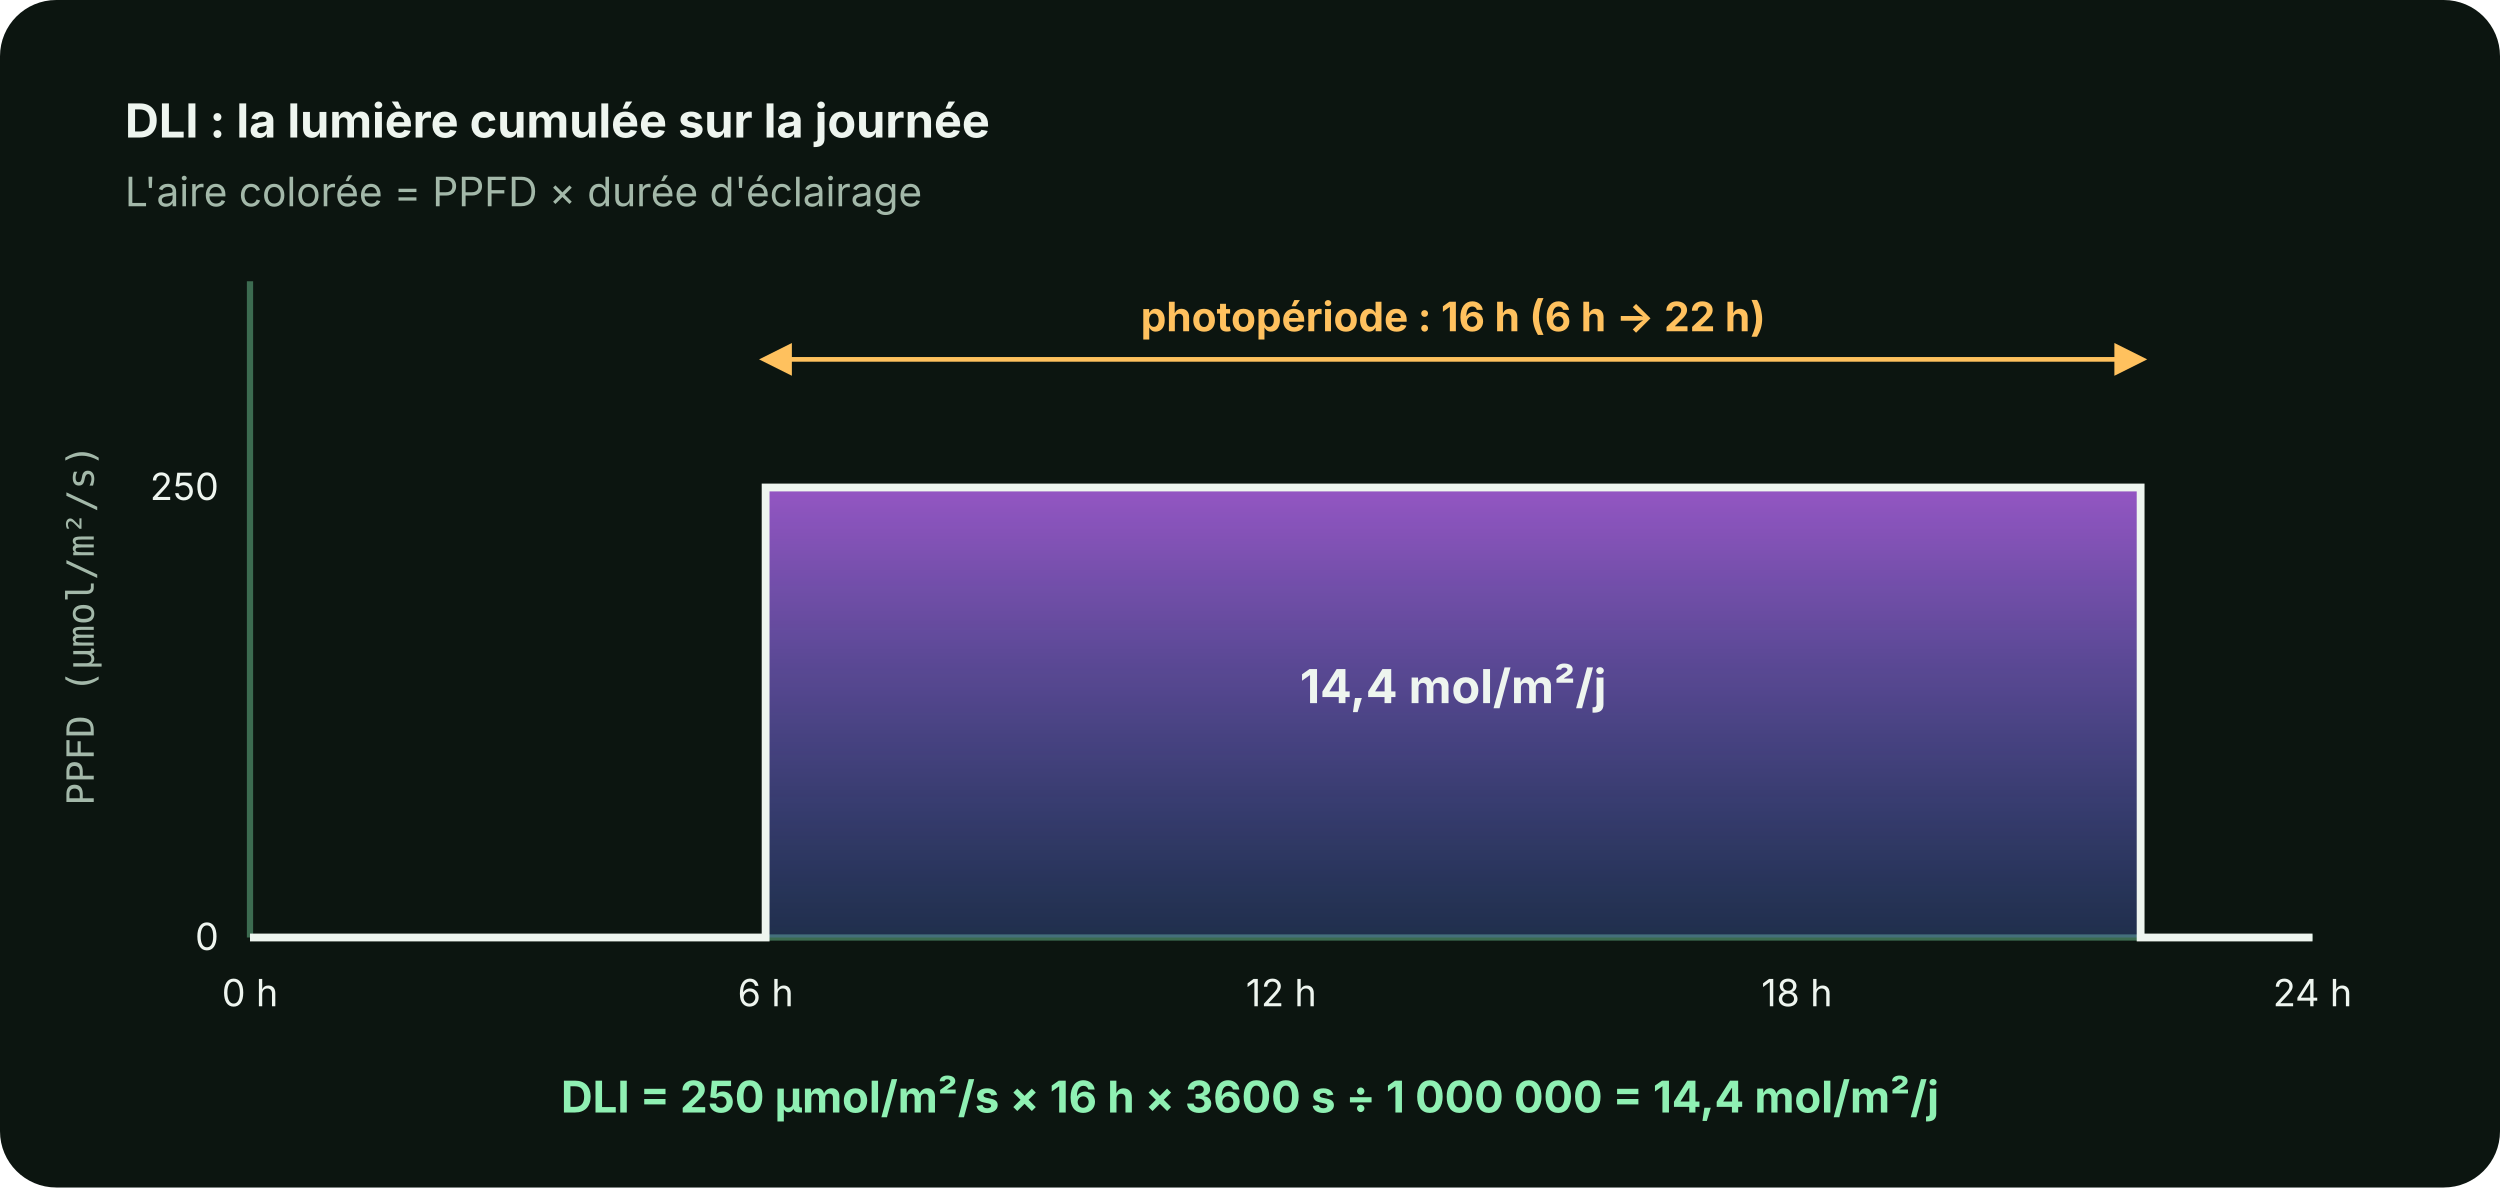
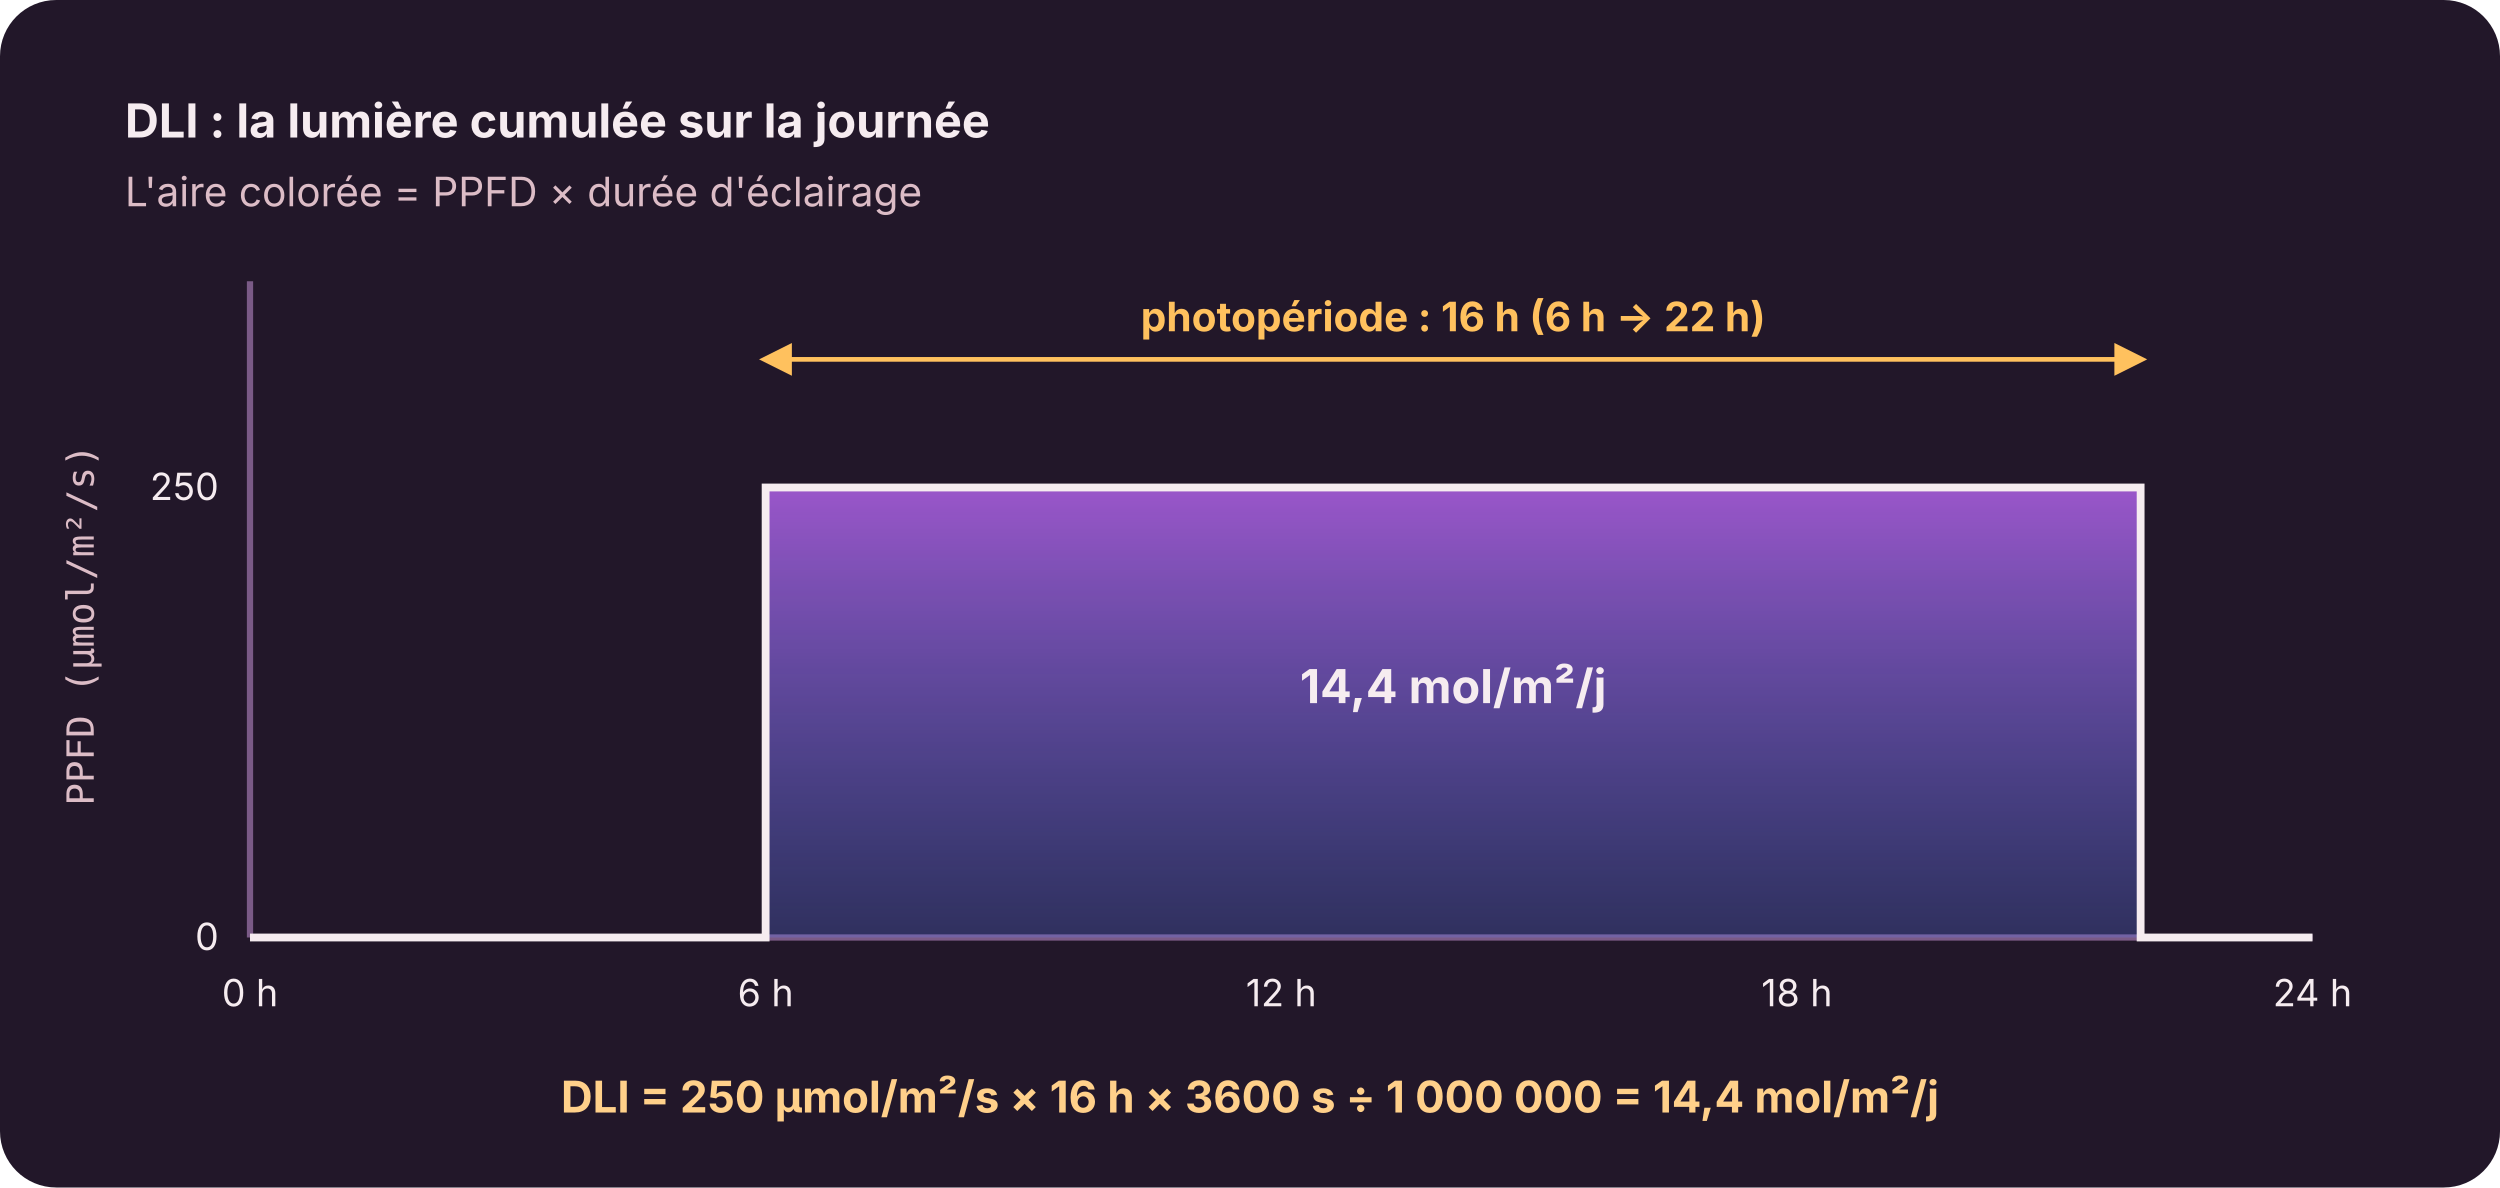
<svg xmlns="http://www.w3.org/2000/svg" viewBox="0 0 800 380" role="img">
  <defs>
    <linearGradient id="barre" x1="0" x2="1">
      <stop offset="0" stop-color="#5b7cff" />
      <stop offset=".5" stop-color="#c26bff" />
      <stop offset="1" stop-color="#ff4d6d" />
    </linearGradient>
    <linearGradient id="cone" x1="0" y1="0" x2="0" y2="1">
      <stop offset="0" stop-color="#fff1d2" stop-opacity=".5" />
      <stop offset="1" stop-color="#ffb3d1" stop-opacity=".03" />
    </linearGradient>
    <marker id="fl" viewBox="0 0 10 10" refX="8" refY="5" markerWidth="7" markerHeight="7" orient="auto-start-reverse">
      <path d="M0 0 10 5 0 10z" fill="#ffc15e" />
    </marker>
    <marker id="fv" viewBox="0 0 10 10" refX="8" refY="5" markerWidth="7" markerHeight="7" orient="auto-start-reverse">
-       <path d="M0 0 10 5 0 10z" fill="#8ff0b3" />
+       <path d="M0 0 10 5 0 10z" fill="#ffd08a" />
    </marker>
    <marker id="fb" viewBox="0 0 10 10" refX="8" refY="5" markerWidth="7" markerHeight="7" orient="auto-start-reverse">
      <path d="M0 0 10 5 0 10z" fill="#7cb2ff" />
    </marker>
  </defs>
-   <style>text{font-family:"Inter Variable",Inter,system-ui,sans-serif;fill:#eef5ef}.t{font-size:15px;font-weight:700}.p{font-size:13px;fill:#a3b8a9}.v{font-size:14px;font-weight:700;fill:#8ff0b3}.a{font-size:13px;font-weight:700;fill:#ffc15e}.m{font-family:ui-monospace,Menlo,monospace;font-size:12px;fill:#a3b8a9}</style>
-   <rect width="800" height="380" rx="18" fill="#0c1510" />
+   <style>text{font-family:"Inter Variable",Inter,system-ui,sans-serif;fill:#f6ecf0}.t{font-size:15px;font-weight:700}.p{font-size:13px;fill:#dcbcc6}.v{font-size:14px;font-weight:700;fill:#ffd08a}.a{font-size:13px;font-weight:700;fill:#ffc15e}.m{font-family:ui-monospace,Menlo,monospace;font-size:12px;fill:#dcbcc6}</style>
+   <rect width="800" height="380" rx="18" fill="#221729" />
  <text x="40" y="44" class="t">DLI : la lumière cumulée sur la journée</text>
  <text x="40" y="66" class="p">L'aire colorée = PPFD × durée d'éclairage</text>
-   <path d="M80 300h660M80 300V90" stroke="#3c6b50" stroke-width="2" />
+   <path d="M80 300h660M80 300V90" stroke="#7a5a86" stroke-width="2" />
  <g class="m">
    <text x="80" y="322" text-anchor="middle">0 h</text>
    <text x="245" y="322" text-anchor="middle">6 h</text>
    <text x="410" y="322" text-anchor="middle">12 h</text>
    <text x="575" y="322" text-anchor="middle">18 h</text>
    <text x="740" y="322" text-anchor="middle">24 h</text>
    <text x="70" y="304" text-anchor="end">0</text>
    <text x="70" y="160" text-anchor="end">250</text>
  </g>
  <text x="30" y="200" class="m" transform="rotate(-90 30 200)" text-anchor="middle">PPFD (µmol/m²/s)</text>
  <defs>
    <linearGradient id="aire" x1="0" y1="0" x2="0" y2="1">
      <stop offset="0" stop-color="#c26bff" stop-opacity=".75" />
      <stop offset="1" stop-color="#5b7cff" stop-opacity=".25" />
    </linearGradient>
  </defs>
  <path d="M245 300V156h440v144z" fill="url(#aire)" />
-   <path d="M80 300h165V156h440v144h55" fill="none" stroke="#eef5ef" stroke-width="2.5" />
+   <path d="M80 300h165V156h440v144h55" fill="none" stroke="#f6ecf0" stroke-width="2.5" />
  <path d="M245 115h440" stroke="#ffc15e" stroke-width="1.5" marker-start="url(#fl)" marker-end="url(#fl)" />
  <text x="465" y="106" text-anchor="middle" class="a">photopériode : 16 h (6 h → 22 h)</text>
  <text x="465" y="225" text-anchor="middle" class="t">14,4 mol/m²/j</text>
  <text x="400" y="356" text-anchor="middle" class="v">DLI = 250 µmol/m²/s × 16 h × 3600 s ÷ 1 000 000 = 14,4 mol/m²/j</text>
</svg>
